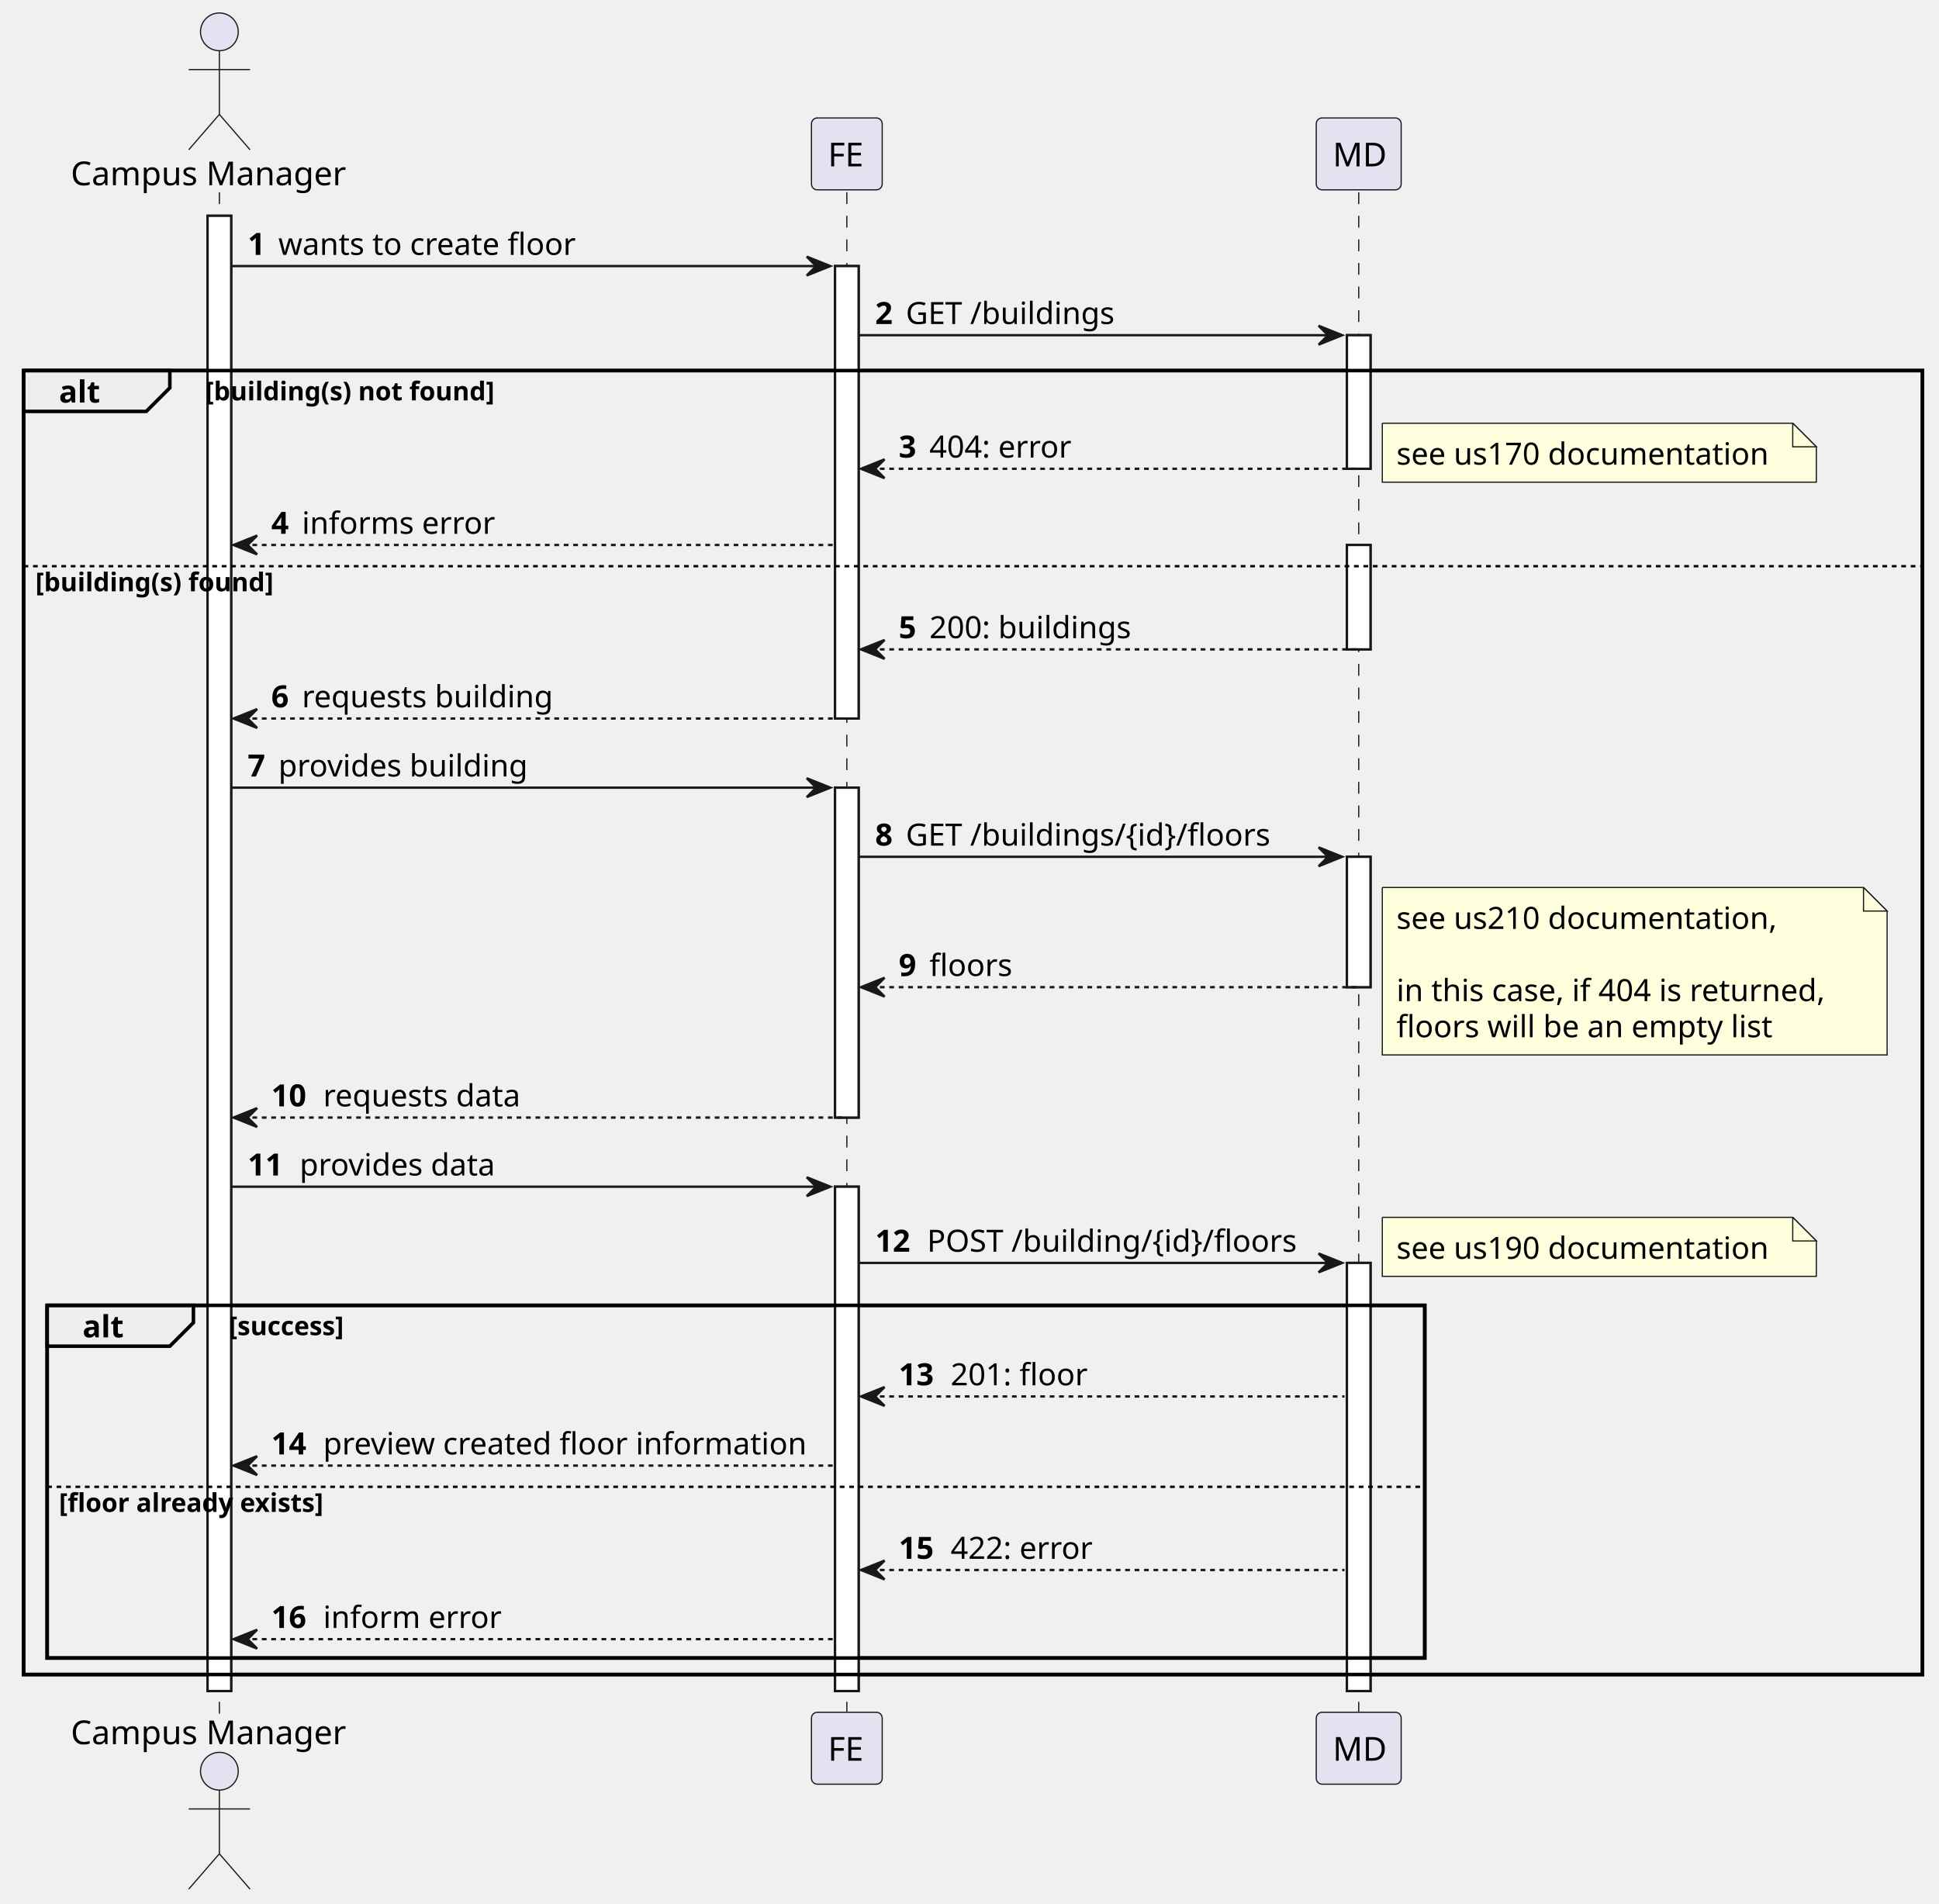
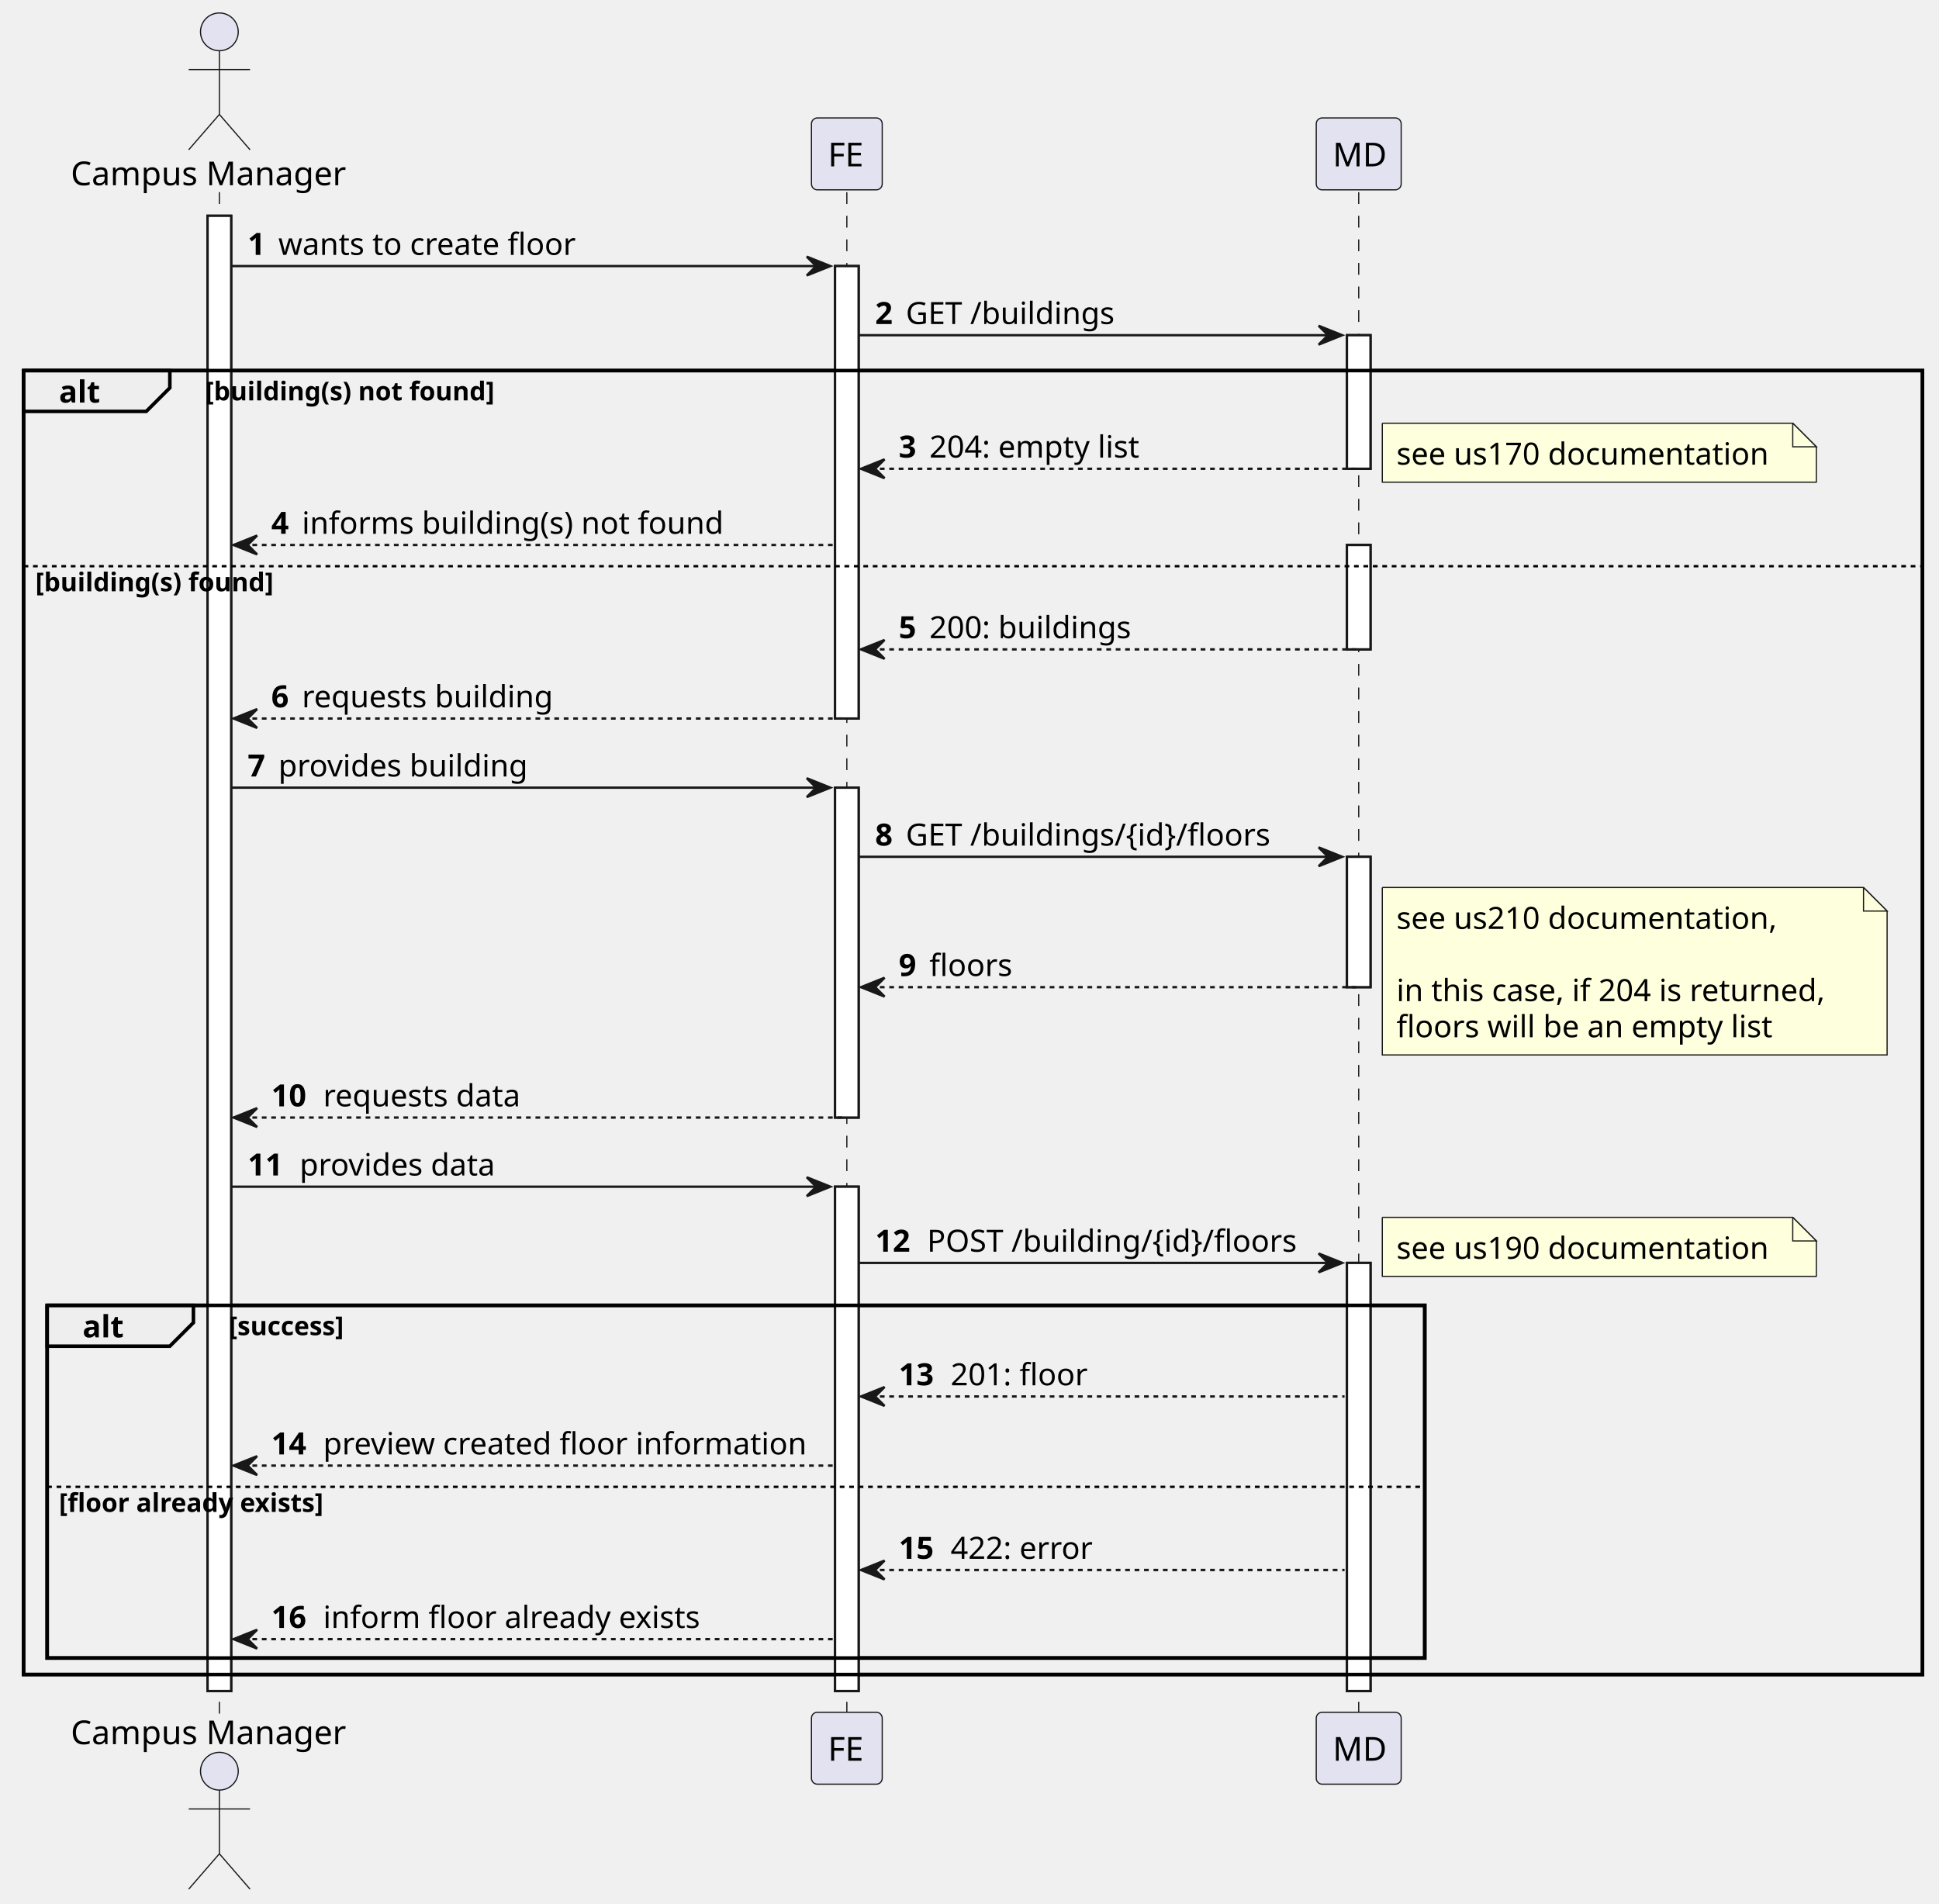
<svg xmlns="http://www.w3.org/2000/svg" contentStyleType="text/css" height="807px" preserveAspectRatio="none" style="width:822px;height:807px;background:#FFFFFF;" version="1.1" viewBox="0 0 822 807" width="822px" zoomAndPan="magnify">
  <defs />
  <g>
    <rect fill="#FFFFFF" height="625.432" style="stroke:#181818;stroke-width:1.0;" width="10" x="88" y="91.488" />
    <rect fill="#FFFFFF" height="191.818" style="stroke:#181818;stroke-width:1.0;" width="10" x="354" y="112.799" />
    <rect fill="#FFFFFF" height="139.863" style="stroke:#181818;stroke-width:1.0;" width="10" x="354" y="333.928" />
    <rect fill="#FFFFFF" height="213.818" style="stroke:#181818;stroke-width:1.0;" width="10" x="354" y="503.102" />
    <rect fill="#FFFFFF" height="56.621" style="stroke:#181818;stroke-width:1.0;" width="10" x="571" y="142.109" />
    <rect fill="#FFFFFF" height="44.266" style="stroke:#181818;stroke-width:1.0;" width="10" x="571" y="231.041" />
    <rect fill="#FFFFFF" height="55.276" style="stroke:#181818;stroke-width:1.0;" width="10" x="571" y="363.238" />
    <rect fill="#FFFFFF" height="181.508" style="stroke:#181818;stroke-width:1.0;" width="10" x="571" y="535.412" />
    <rect fill="none" height="552.811" style="stroke:#000000;stroke-width:1.5;" width="805" x="10" y="157.109" />
    <rect fill="none" height="149.508" style="stroke:#000000;stroke-width:1.5;" width="584" x="20" y="553.412" />
    <line style="stroke:#181818;stroke-width:0.5;stroke-dasharray:5.0,5.0;" x1="93" x2="93" y1="81.488" y2="726.92" />
    <line style="stroke:#181818;stroke-width:0.5;stroke-dasharray:5.0,5.0;" x1="359" x2="359" y1="81.488" y2="726.92" />
    <line style="stroke:#181818;stroke-width:0.5;stroke-dasharray:5.0,5.0;" x1="576" x2="576" y1="81.488" y2="726.92" />
    <text fill="#000000" font-family="sans-serif" font-size="14" lengthAdjust="spacing" textLength="120" x="30" y="78.535">Campus Manager</text>
    <ellipse cx="93" cy="13.5" fill="#E2E2F0" rx="8" ry="8" style="stroke:#181818;stroke-width:0.5;" />
    <path d="M93,21.5 L93,48.5 M80,29.5 L106,29.5 M93,48.5 L80,63.5 M93,48.5 L106,63.5 " fill="none" style="stroke:#181818;stroke-width:0.5;" />
    <text fill="#000000" font-family="sans-serif" font-size="14" lengthAdjust="spacing" textLength="120" x="30" y="739.455">Campus Manager</text>
    <ellipse cx="93" cy="750.908" fill="#E2E2F0" rx="8" ry="8" style="stroke:#181818;stroke-width:0.5;" />
    <path d="M93,758.908 L93,785.908 M80,766.908 L106,766.908 M93,785.908 L80,800.908 M93,785.908 L106,800.908 " fill="none" style="stroke:#181818;stroke-width:0.5;" />
    <rect fill="#E2E2F0" height="30.488" rx="2.5" ry="2.5" style="stroke:#181818;stroke-width:0.5;" width="30" x="344" y="50" />
    <text fill="#000000" font-family="sans-serif" font-size="14" lengthAdjust="spacing" textLength="16" x="351" y="70.535">FE</text>
    <rect fill="#E2E2F0" height="30.488" rx="2.5" ry="2.5" style="stroke:#181818;stroke-width:0.5;" width="30" x="344" y="725.92" />
    <text fill="#000000" font-family="sans-serif" font-size="14" lengthAdjust="spacing" textLength="16" x="351" y="746.455">FE</text>
    <rect fill="#E2E2F0" height="30.488" rx="2.5" ry="2.5" style="stroke:#181818;stroke-width:0.5;" width="36" x="558" y="50" />
    <text fill="#000000" font-family="sans-serif" font-size="14" lengthAdjust="spacing" textLength="22" x="565" y="70.535">MD</text>
    <rect fill="#E2E2F0" height="30.488" rx="2.5" ry="2.5" style="stroke:#181818;stroke-width:0.5;" width="36" x="558" y="725.92" />
    <text fill="#000000" font-family="sans-serif" font-size="14" lengthAdjust="spacing" textLength="22" x="565" y="746.455">MD</text>
    <rect fill="#FFFFFF" height="625.432" style="stroke:#181818;stroke-width:1.0;" width="10" x="88" y="91.488" />
    <rect fill="#FFFFFF" height="191.818" style="stroke:#181818;stroke-width:1.0;" width="10" x="354" y="112.799" />
    <rect fill="#FFFFFF" height="139.863" style="stroke:#181818;stroke-width:1.0;" width="10" x="354" y="333.928" />
    <rect fill="#FFFFFF" height="213.818" style="stroke:#181818;stroke-width:1.0;" width="10" x="354" y="503.102" />
    <rect fill="#FFFFFF" height="56.621" style="stroke:#181818;stroke-width:1.0;" width="10" x="571" y="142.109" />
    <rect fill="#FFFFFF" height="44.266" style="stroke:#181818;stroke-width:1.0;" width="10" x="571" y="231.041" />
    <rect fill="#FFFFFF" height="55.276" style="stroke:#181818;stroke-width:1.0;" width="10" x="571" y="363.238" />
    <rect fill="#FFFFFF" height="181.508" style="stroke:#181818;stroke-width:1.0;" width="10" x="571" y="535.412" />
    <polygon fill="#181818" points="342,108.799,352,112.799,342,116.799,346,112.799" style="stroke:#181818;stroke-width:1.0;" />
    <line style="stroke:#181818;stroke-width:1.0;" x1="98" x2="348" y1="112.799" y2="112.799" />
    <text fill="#000000" font-family="sans-serif" font-size="13" font-weight="bold" lengthAdjust="spacing" textLength="9" x="105" y="108.057">1</text>
    <text fill="#000000" font-family="sans-serif" font-size="13" lengthAdjust="spacing" textLength="130" x="118" y="108.057">wants to create floor</text>
    <polygon fill="#181818" points="559,138.109,569,142.109,559,146.109,563,142.109" style="stroke:#181818;stroke-width:1.0;" />
    <line style="stroke:#181818;stroke-width:1.0;" x1="364" x2="565" y1="142.109" y2="142.109" />
    <text fill="#000000" font-family="sans-serif" font-size="13" font-weight="bold" lengthAdjust="spacing" textLength="9" x="371" y="137.367">2</text>
    <text fill="#000000" font-family="sans-serif" font-size="13" lengthAdjust="spacing" textLength="94" x="384" y="137.367">GET /buildings</text>
    <path d="M10,157.109 L72,157.109 L72,164.42 L62,174.42 L10,174.42 L10,157.109 " fill="#EEEEEE" style="stroke:#000000;stroke-width:1.5;" />
    <rect fill="none" height="552.811" style="stroke:#000000;stroke-width:1.5;" width="805" x="10" y="157.109" />
    <text fill="#000000" font-family="sans-serif" font-size="13" font-weight="bold" lengthAdjust="spacing" textLength="17" x="25" y="170.678">alt</text>
    <text fill="#000000" font-family="sans-serif" font-size="11" font-weight="bold" lengthAdjust="spacing" textLength="128" x="87" y="169.744">[building(s) not found]</text>
    <polygon fill="#181818" points="375,194.731,365,198.731,375,202.731,371,198.731" style="stroke:#181818;stroke-width:1.0;" />
    <line style="stroke:#181818;stroke-width:1.0;stroke-dasharray:2.0,2.0;" x1="369" x2="575" y1="198.731" y2="198.731" />
    <text fill="#000000" font-family="sans-serif" font-size="13" font-weight="bold" lengthAdjust="spacing" textLength="9" x="381" y="193.988">3</text>
-     <text fill="#000000" font-family="sans-serif" font-size="13" lengthAdjust="spacing" textLength="62" x="394" y="193.988">404: error</text>
+     <text fill="#000000" font-family="sans-serif" font-size="13" lengthAdjust="spacing" textLength="95" x="394" y="193.988">204: empty list</text>
    <path d="M586,179.42 L586,204.42 L770,204.42 L770,189.42 L760,179.42 L586,179.42 " fill="#FEFFDD" style="stroke:#181818;stroke-width:0.5;" />
    <path d="M760,179.42 L760,189.42 L770,189.42 L760,179.42 " fill="#FEFFDD" style="stroke:#181818;stroke-width:0.5;" />
    <text fill="#000000" font-family="sans-serif" font-size="13" lengthAdjust="spacing" textLength="163" x="592" y="196.988">see us170 documentation</text>
    <polygon fill="#181818" points="109,227.041,99,231.041,109,235.041,105,231.041" style="stroke:#181818;stroke-width:1.0;" />
    <line style="stroke:#181818;stroke-width:1.0;stroke-dasharray:2.0,2.0;" x1="103" x2="353" y1="231.041" y2="231.041" />
    <text fill="#000000" font-family="sans-serif" font-size="13" font-weight="bold" lengthAdjust="spacing" textLength="9" x="115" y="226.299">4</text>
-     <text fill="#000000" font-family="sans-serif" font-size="13" lengthAdjust="spacing" textLength="83" x="128" y="226.299">informs error</text>
+     <text fill="#000000" font-family="sans-serif" font-size="13" lengthAdjust="spacing" textLength="186" x="128" y="226.299">informs building(s) not found</text>
    <line style="stroke:#000000;stroke-width:1.0;stroke-dasharray:2.0,2.0;" x1="10" x2="815" y1="240.041" y2="240.041" />
    <text fill="#000000" font-family="sans-serif" font-size="11" font-weight="bold" lengthAdjust="spacing" textLength="106" x="15" y="250.676">[building(s) found]</text>
    <polygon fill="#181818" points="375,271.307,365,275.307,375,279.307,371,275.307" style="stroke:#181818;stroke-width:1.0;" />
    <line style="stroke:#181818;stroke-width:1.0;stroke-dasharray:2.0,2.0;" x1="369" x2="575" y1="275.307" y2="275.307" />
    <text fill="#000000" font-family="sans-serif" font-size="13" font-weight="bold" lengthAdjust="spacing" textLength="9" x="381" y="270.565">5</text>
    <text fill="#000000" font-family="sans-serif" font-size="13" lengthAdjust="spacing" textLength="91" x="394" y="270.565">200: buildings</text>
    <polygon fill="#181818" points="109,300.617,99,304.617,109,308.617,105,304.617" style="stroke:#181818;stroke-width:1.0;" />
    <line style="stroke:#181818;stroke-width:1.0;stroke-dasharray:2.0,2.0;" x1="103" x2="358" y1="304.617" y2="304.617" />
    <text fill="#000000" font-family="sans-serif" font-size="13" font-weight="bold" lengthAdjust="spacing" textLength="9" x="115" y="299.875">6</text>
    <text fill="#000000" font-family="sans-serif" font-size="13" lengthAdjust="spacing" textLength="110" x="128" y="299.875">requests building</text>
    <polygon fill="#181818" points="342,329.928,352,333.928,342,337.928,346,333.928" style="stroke:#181818;stroke-width:1.0;" />
    <line style="stroke:#181818;stroke-width:1.0;" x1="98" x2="348" y1="333.928" y2="333.928" />
    <text fill="#000000" font-family="sans-serif" font-size="13" font-weight="bold" lengthAdjust="spacing" textLength="9" x="105" y="329.185">7</text>
    <text fill="#000000" font-family="sans-serif" font-size="13" lengthAdjust="spacing" textLength="110" x="118" y="329.185">provides building</text>
    <polygon fill="#181818" points="559,359.238,569,363.238,559,367.238,563,363.238" style="stroke:#181818;stroke-width:1.0;" />
    <line style="stroke:#181818;stroke-width:1.0;" x1="364" x2="565" y1="363.238" y2="363.238" />
    <text fill="#000000" font-family="sans-serif" font-size="13" font-weight="bold" lengthAdjust="spacing" textLength="9" x="371" y="358.496">8</text>
    <text fill="#000000" font-family="sans-serif" font-size="13" lengthAdjust="spacing" textLength="165" x="384" y="358.496">GET /buildings/{id}/floors</text>
    <polygon fill="#181818" points="375,414.515,365,418.515,375,422.515,371,418.515" style="stroke:#181818;stroke-width:1.0;" />
    <line style="stroke:#181818;stroke-width:1.0;stroke-dasharray:2.0,2.0;" x1="369" x2="575" y1="418.515" y2="418.515" />
    <text fill="#000000" font-family="sans-serif" font-size="13" font-weight="bold" lengthAdjust="spacing" textLength="9" x="381" y="413.772">9</text>
    <text fill="#000000" font-family="sans-serif" font-size="13" lengthAdjust="spacing" textLength="37" x="394" y="413.772">floors</text>
    <path d="M586,376.238 L586,447.238 L800,447.238 L800,386.238 L790,376.238 L586,376.238 " fill="#FEFFDD" style="stroke:#181818;stroke-width:0.5;" />
    <path d="M790,376.238 L790,386.238 L800,386.238 L790,376.238 " fill="#FEFFDD" style="stroke:#181818;stroke-width:0.5;" />
    <text fill="#000000" font-family="sans-serif" font-size="13" lengthAdjust="spacing" textLength="167" x="592" y="393.807">see us210 documentation,</text>
    <text fill="#000000" font-family="sans-serif" font-size="13" lengthAdjust="spacing" textLength="4" x="592" y="409.117"> </text>
-     <text fill="#000000" font-family="sans-serif" font-size="13" lengthAdjust="spacing" textLength="193" x="592" y="424.428">in this case, if 404 is returned,</text>
+     <text fill="#000000" font-family="sans-serif" font-size="13" lengthAdjust="spacing" textLength="193" x="592" y="424.428">in this case, if 204 is returned,</text>
    <text fill="#000000" font-family="sans-serif" font-size="13" lengthAdjust="spacing" textLength="168" x="592" y="439.738">floors will be an empty list</text>
    <polygon fill="#181818" points="109,469.791,99,473.791,109,477.791,105,473.791" style="stroke:#181818;stroke-width:1.0;" />
    <line style="stroke:#181818;stroke-width:1.0;stroke-dasharray:2.0,2.0;" x1="103" x2="358" y1="473.791" y2="473.791" />
    <text fill="#000000" font-family="sans-serif" font-size="13" font-weight="bold" lengthAdjust="spacing" textLength="18" x="115" y="469.049">10</text>
    <text fill="#000000" font-family="sans-serif" font-size="13" lengthAdjust="spacing" textLength="85" x="137" y="469.049">requests data</text>
    <polygon fill="#181818" points="342,499.102,352,503.102,342,507.102,346,503.102" style="stroke:#181818;stroke-width:1.0;" />
    <line style="stroke:#181818;stroke-width:1.0;" x1="98" x2="348" y1="503.102" y2="503.102" />
    <text fill="#000000" font-family="sans-serif" font-size="13" font-weight="bold" lengthAdjust="spacing" textLength="18" x="105" y="498.359">11</text>
    <text fill="#000000" font-family="sans-serif" font-size="13" lengthAdjust="spacing" textLength="85" x="127" y="498.359">provides data</text>
    <polygon fill="#181818" points="559,531.412,569,535.412,559,539.412,563,535.412" style="stroke:#181818;stroke-width:1.0;" />
    <line style="stroke:#181818;stroke-width:1.0;" x1="364" x2="565" y1="535.412" y2="535.412" />
    <text fill="#000000" font-family="sans-serif" font-size="13" font-weight="bold" lengthAdjust="spacing" textLength="18" x="371" y="530.67">12</text>
    <text fill="#000000" font-family="sans-serif" font-size="13" lengthAdjust="spacing" textLength="166" x="393" y="530.67">POST /building/{id}/floors</text>
    <path d="M586,516.102 L586,541.102 L770,541.102 L770,526.102 L760,516.102 L586,516.102 " fill="#FEFFDD" style="stroke:#181818;stroke-width:0.5;" />
    <path d="M760,516.102 L760,526.102 L770,526.102 L760,516.102 " fill="#FEFFDD" style="stroke:#181818;stroke-width:0.5;" />
    <text fill="#000000" font-family="sans-serif" font-size="13" lengthAdjust="spacing" textLength="163" x="592" y="533.67">see us190 documentation</text>
    <path d="M20,553.412 L82,553.412 L82,560.723 L72,570.723 L20,570.723 L20,553.412 " fill="#EEEEEE" style="stroke:#000000;stroke-width:1.5;" />
    <rect fill="none" height="149.508" style="stroke:#000000;stroke-width:1.5;" width="584" x="20" y="553.412" />
    <text fill="#000000" font-family="sans-serif" font-size="13" font-weight="bold" lengthAdjust="spacing" textLength="17" x="35" y="566.981">alt</text>
    <text fill="#000000" font-family="sans-serif" font-size="11" font-weight="bold" lengthAdjust="spacing" textLength="51" x="97" y="566.047">[success]</text>
    <polygon fill="#181818" points="375,588.033,365,592.033,375,596.033,371,592.033" style="stroke:#181818;stroke-width:1.0;" />
    <line style="stroke:#181818;stroke-width:1.0;stroke-dasharray:2.0,2.0;" x1="369" x2="570" y1="592.033" y2="592.033" />
    <text fill="#000000" font-family="sans-serif" font-size="13" font-weight="bold" lengthAdjust="spacing" textLength="18" x="381" y="587.291">13</text>
    <text fill="#000000" font-family="sans-serif" font-size="13" lengthAdjust="spacing" textLength="62" x="403" y="587.291">201: floor</text>
    <polygon fill="#181818" points="109,617.344,99,621.344,109,625.344,105,621.344" style="stroke:#181818;stroke-width:1.0;" />
    <line style="stroke:#181818;stroke-width:1.0;stroke-dasharray:2.0,2.0;" x1="103" x2="353" y1="621.344" y2="621.344" />
    <text fill="#000000" font-family="sans-serif" font-size="13" font-weight="bold" lengthAdjust="spacing" textLength="18" x="115" y="616.602">14</text>
    <text fill="#000000" font-family="sans-serif" font-size="13" lengthAdjust="spacing" textLength="210" x="137" y="616.602">preview created floor information</text>
    <line style="stroke:#000000;stroke-width:1.0;stroke-dasharray:2.0,2.0;" x1="20" x2="604" y1="630.344" y2="630.344" />
    <text fill="#000000" font-family="sans-serif" font-size="11" font-weight="bold" lengthAdjust="spacing" textLength="116" x="25" y="640.979">[floor already exists]</text>
    <polygon fill="#181818" points="375,661.609,365,665.609,375,669.609,371,665.609" style="stroke:#181818;stroke-width:1.0;" />
    <line style="stroke:#181818;stroke-width:1.0;stroke-dasharray:2.0,2.0;" x1="369" x2="570" y1="665.609" y2="665.609" />
    <text fill="#000000" font-family="sans-serif" font-size="13" font-weight="bold" lengthAdjust="spacing" textLength="18" x="381" y="660.867">15</text>
    <text fill="#000000" font-family="sans-serif" font-size="13" lengthAdjust="spacing" textLength="62" x="403" y="660.867">422: error</text>
    <polygon fill="#181818" points="109,690.92,99,694.92,109,698.92,105,694.92" style="stroke:#181818;stroke-width:1.0;" />
    <line style="stroke:#181818;stroke-width:1.0;stroke-dasharray:2.0,2.0;" x1="103" x2="353" y1="694.92" y2="694.92" />
    <text fill="#000000" font-family="sans-serif" font-size="13" font-weight="bold" lengthAdjust="spacing" textLength="18" x="115" y="690.178">16</text>
-     <text fill="#000000" font-family="sans-serif" font-size="13" lengthAdjust="spacing" textLength="76" x="137" y="690.178">inform error</text>
+     <text fill="#000000" font-family="sans-serif" font-size="13" lengthAdjust="spacing" textLength="167" x="137" y="690.178">inform floor already exists</text>
  </g>
</svg>
